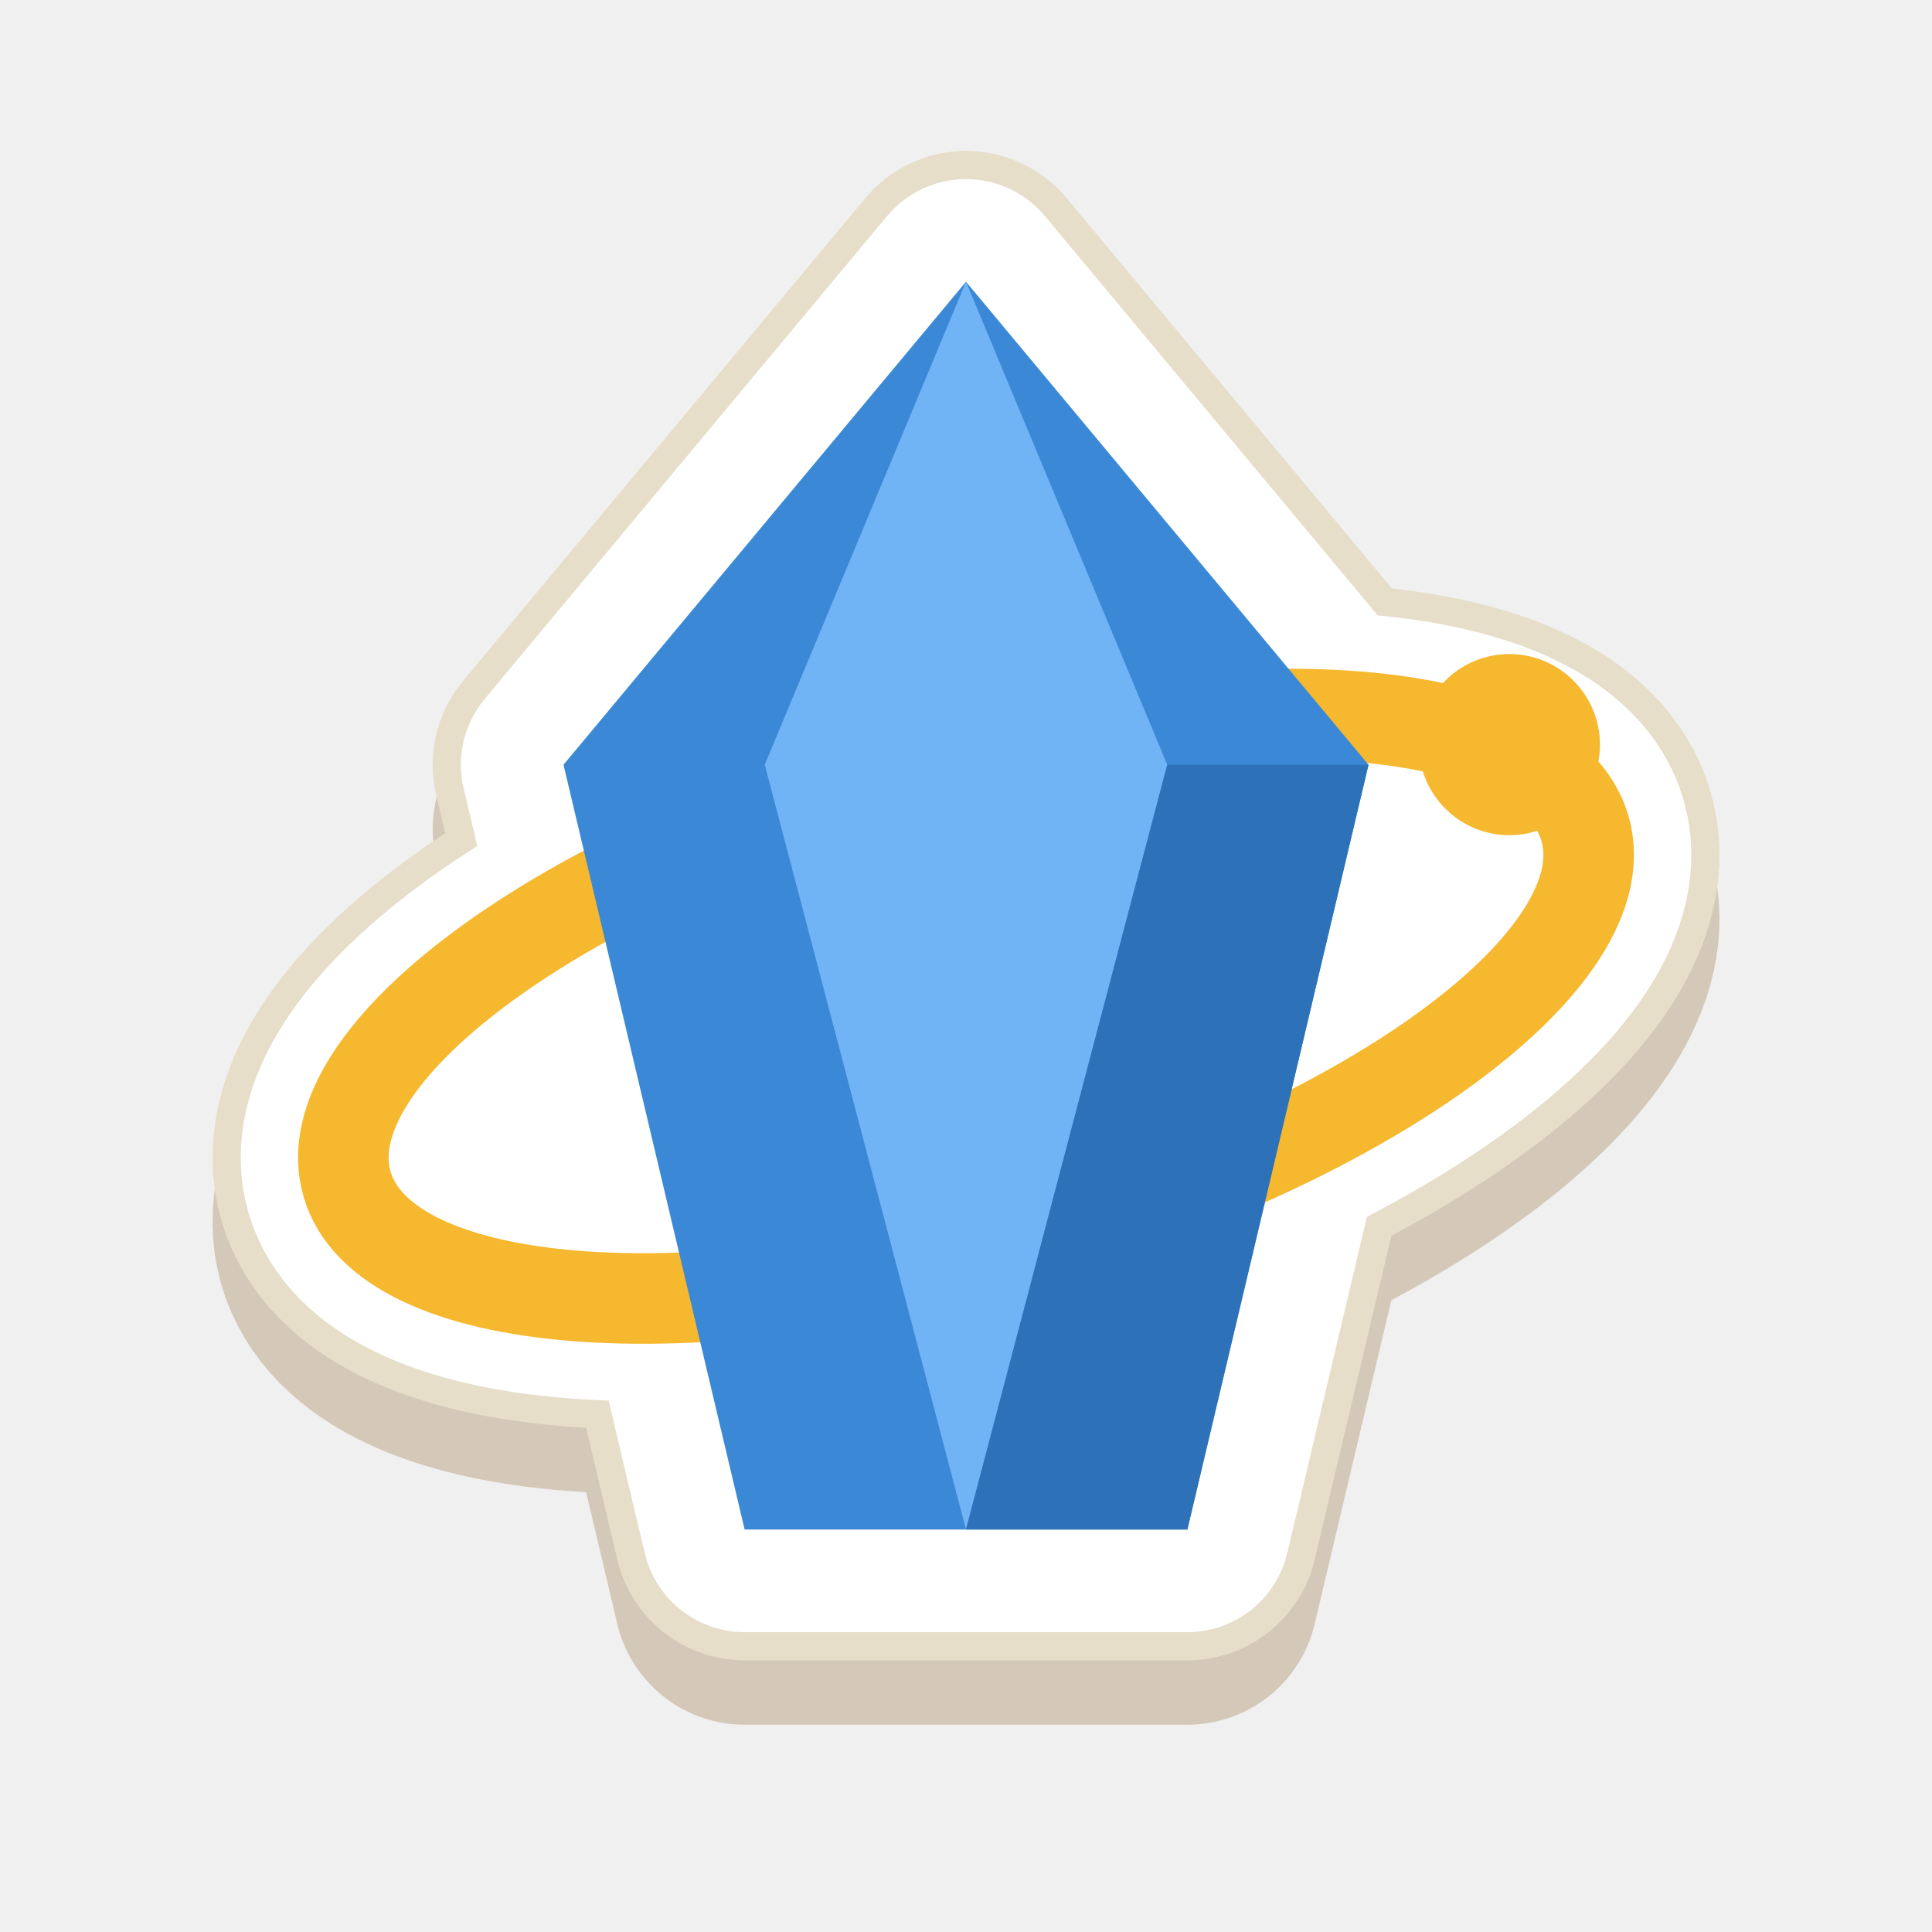
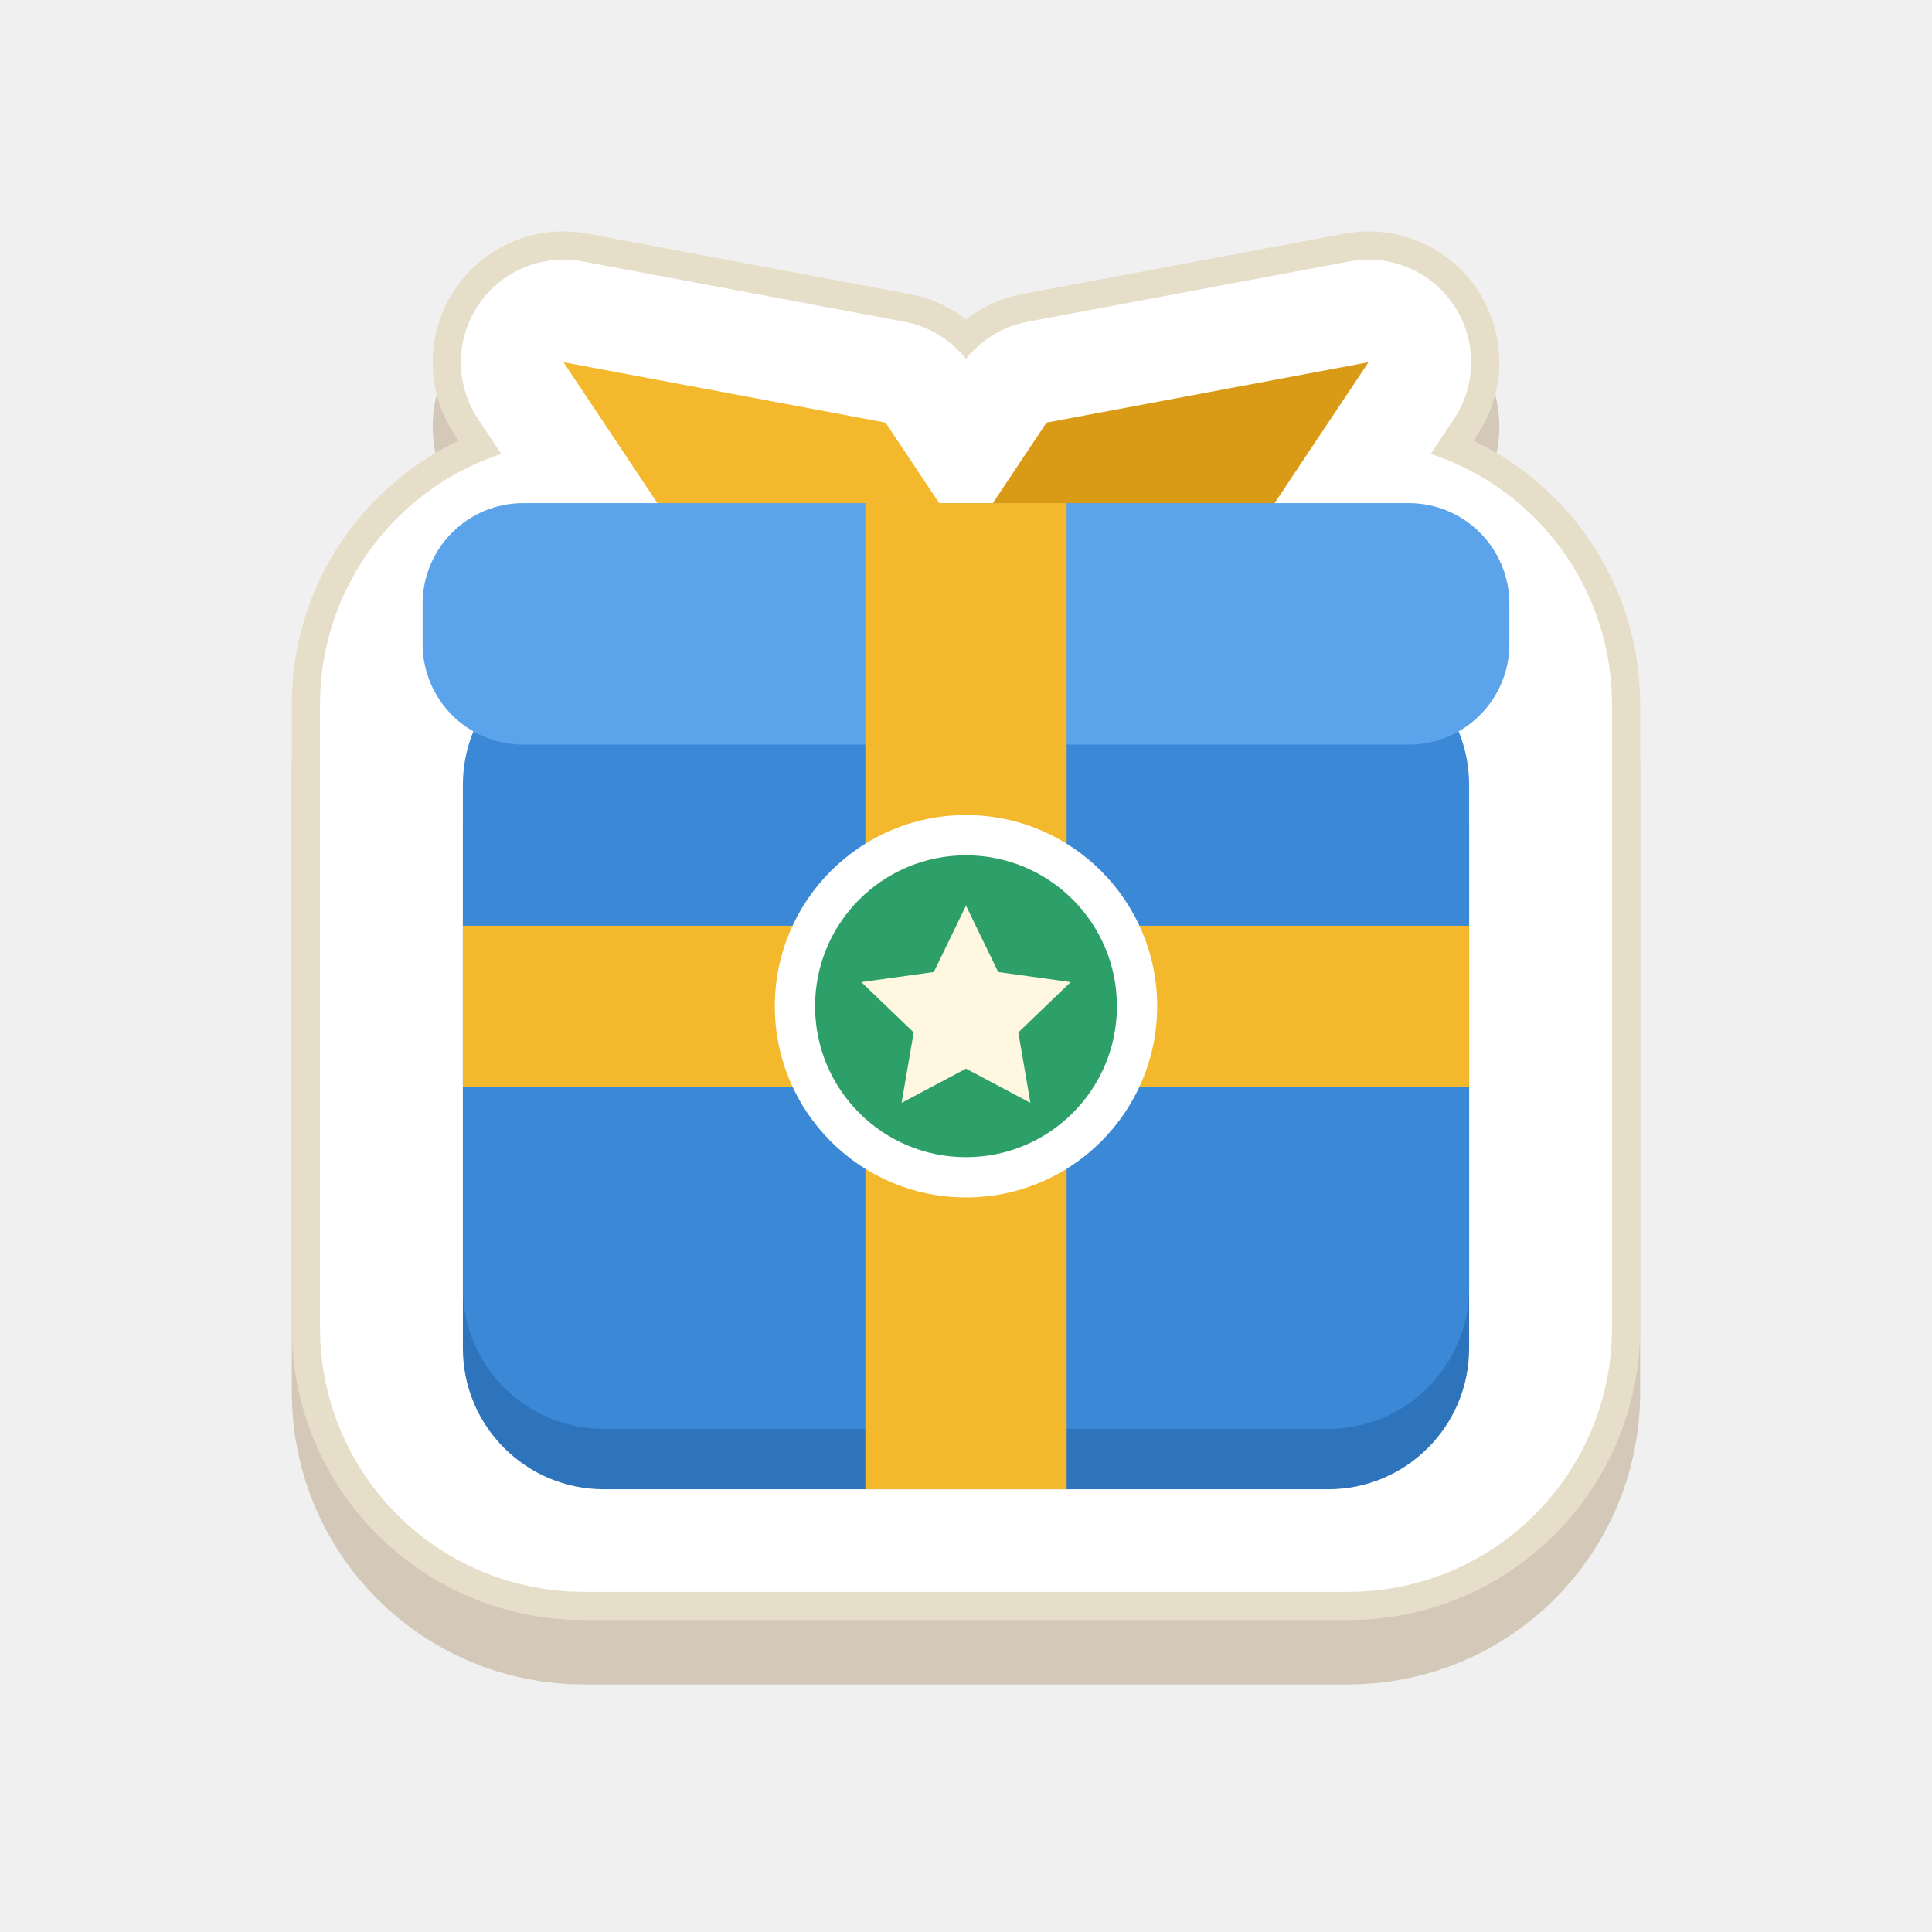
<svg xmlns="http://www.w3.org/2000/svg" viewBox="0 0 96 96" fill="none">
  <g transform="translate(0 3.2)" stroke="#D4C9B8" stroke-width="13" stroke-linejoin="round" stroke-linecap="round" fill="#D4C9B8">
-     <ellipse cx="48" cy="50" rx="32" ry="12" transform="rotate(-16 48 50)" />
-     <polygon points="48,14 68,38 59,76 37,76 28,38" />
+     <rect x="21" y="27" width="54" height="47" rx="8" />
+     <path d="M34 27L28 18L44 21L48 27L52 21L68 18L62 27Z" />
  </g>
  <g stroke="#E6DEC9" stroke-width="13" stroke-linejoin="round" stroke-linecap="round" fill="#E6DEC9">
-     <ellipse cx="48" cy="50" rx="32" ry="12" transform="rotate(-16 48 50)" />
-     <polygon points="48,14 68,38 59,76 37,76 28,38" />
+     <rect x="21" y="27" width="54" height="47" rx="8" />
+     <path d="M34 27L28 18L44 21L48 27L52 21L68 18L62 27Z" />
  </g>
  <g stroke="#FFFFFF" stroke-width="10.2" stroke-linejoin="round" stroke-linecap="round" fill="#FFFFFF">
-     <ellipse cx="48" cy="50" rx="32" ry="12" transform="rotate(-16 48 50)" />
-     <polygon points="48,14 68,38 59,76 37,76 28,38" />
+     <rect x="21" y="27" width="54" height="47" rx="8" />
+     <path d="M34 27L28 18L44 21L48 27L52 21L68 18L62 27Z" />
  </g>
-   <ellipse cx="48" cy="50" rx="32" ry="12" transform="rotate(-16 48 50)" stroke="#F5B82E" stroke-width="4.5" />
-   <polygon points="48,14 68,38 59,76 37,76 28,38" fill="#3A88D6" />
-   <polygon points="48,14 58,38 48,76 38,38" fill="#70B4F5" />
-   <polygon points="48,76 59,76 68,38 58,38" fill="#2D72B8" />
-   <circle cx="75" cy="37" r="4.5" fill="#F5B82E" />
+   <path d="M34 27L28 18L44 21L48 27Z" fill="#F3B82C" />
+   <path d="M62 27L68 18L52 21L48 27Z" fill="#D99B16" />
+   <rect x="23" y="34" width="50" height="40" rx="7" fill="#2E74BC" />
+   <rect x="23" y="32" width="50" height="39" rx="7" fill="#3A88D6" />
+   <rect x="21" y="25" width="54" height="12" rx="5" fill="#5BA3EB" />
+   <rect x="43" y="25" width="10" height="49" fill="#F3B82C" />
+   <rect x="23" y="46" width="50" height="8" fill="#F3B82C" />
+   <circle cx="48" cy="50" r="9.5" fill="#FFFFFF" />
+   <circle cx="48" cy="50" r="7.5" fill="#2DA069" />
+   <path d="M48 45L49.6 48.3L53.2 48.8L50.6 51.3L51.2 54.8L48 53.1L44.8 54.8L45.4 51.3L42.8 48.8L46.4 48.3L48 45Z" fill="#FFF7DF" />
</svg>
